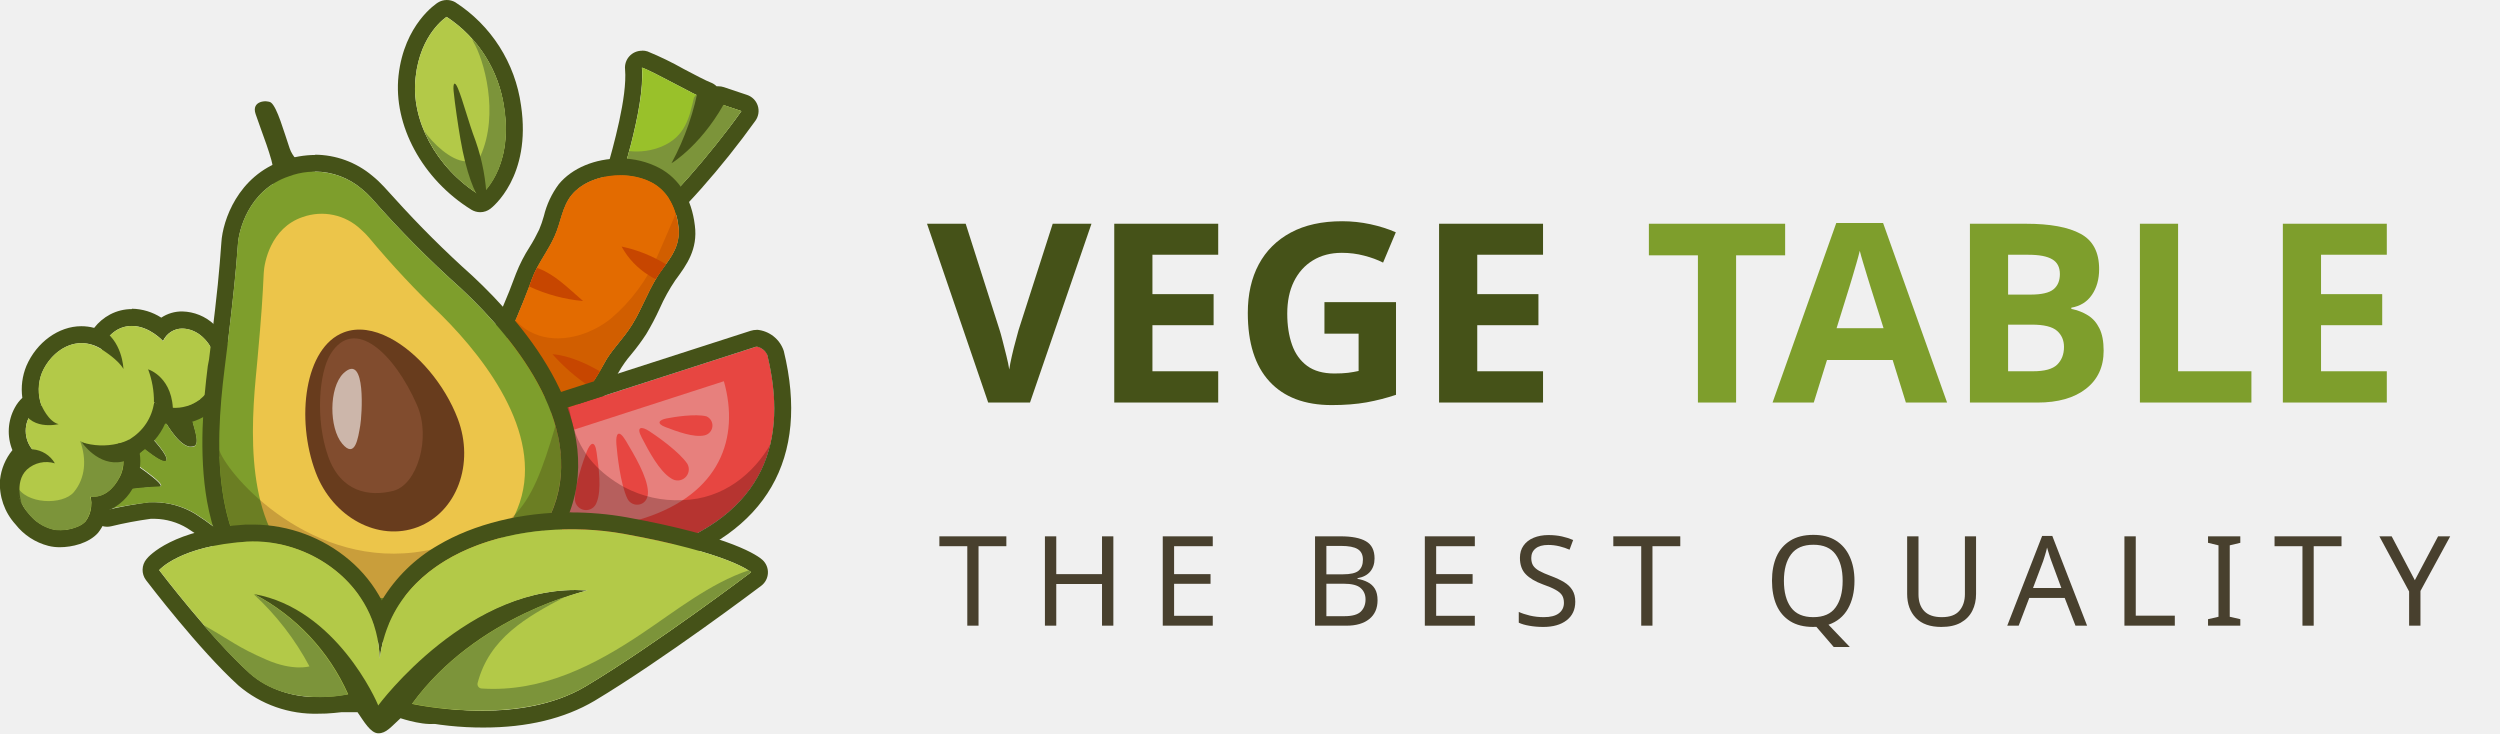
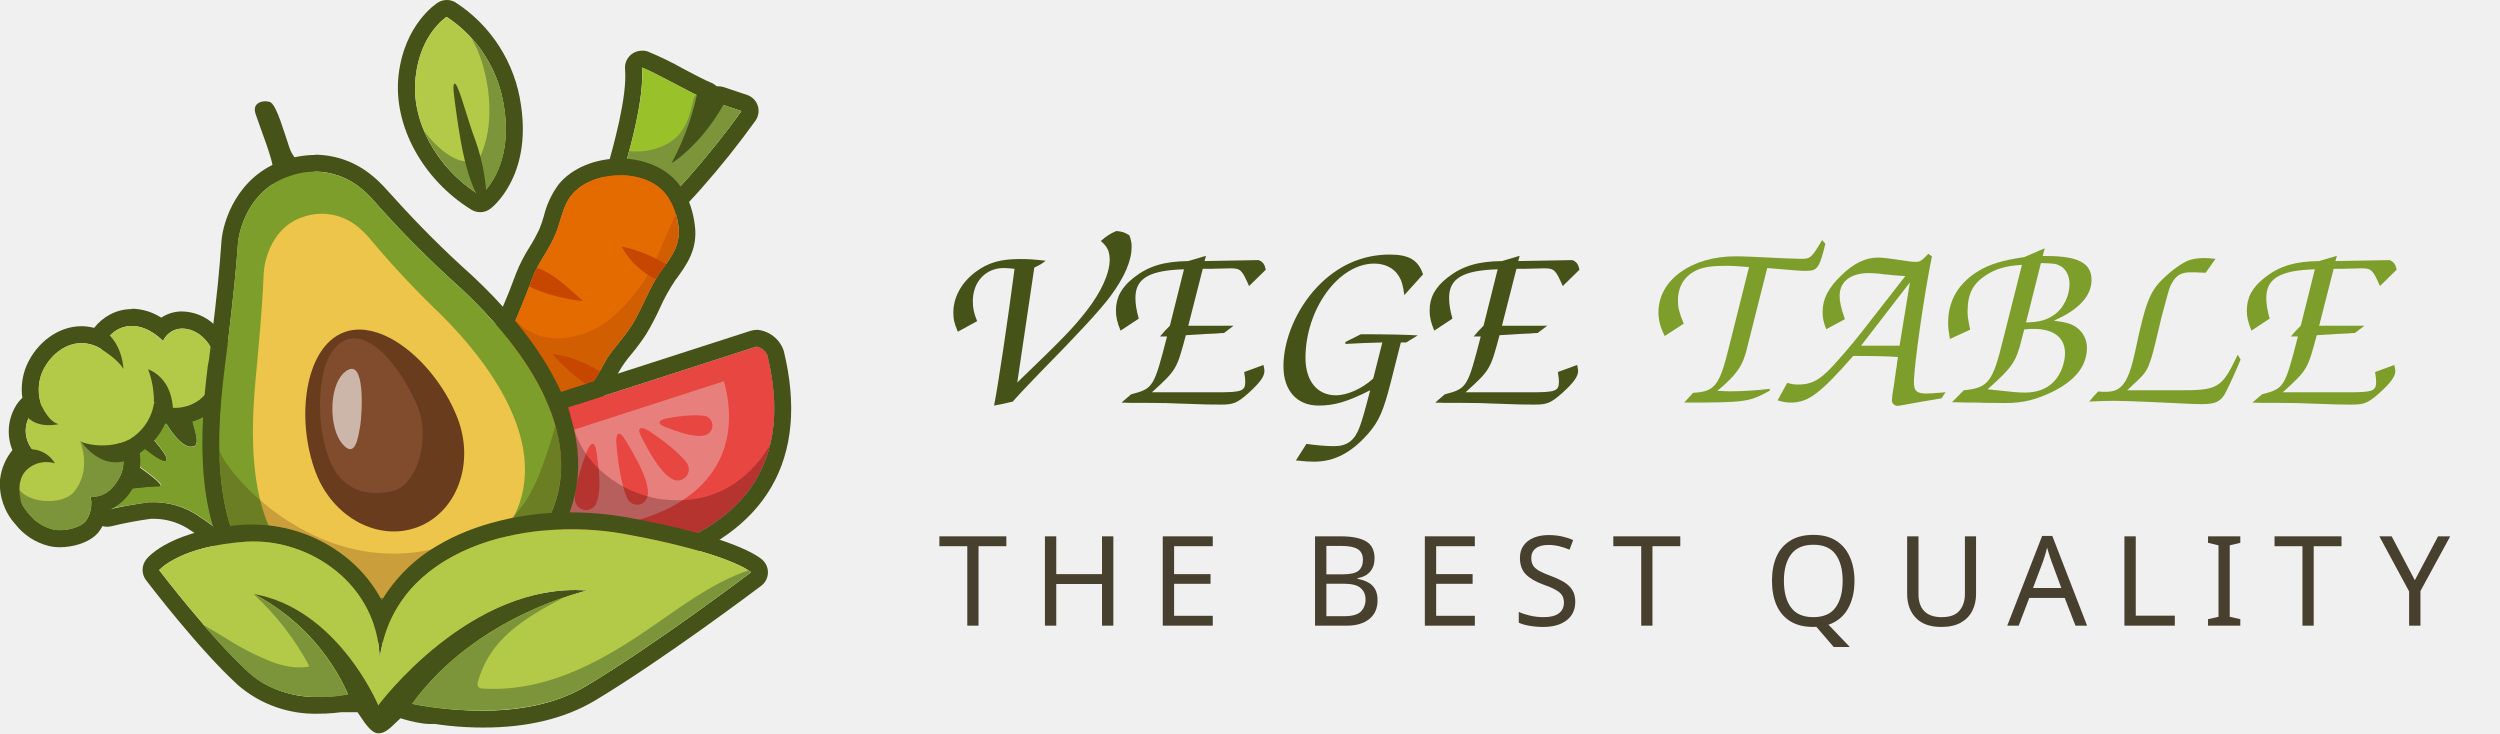
<svg xmlns="http://www.w3.org/2000/svg" viewBox="0 0 403.04 118.22">
  <defs>
-     <style>.cls-1{isolation:isolate;}.cls-18,.cls-2{fill:#455218;}.cls-3{fill:#99c12a;}.cls-4{fill:#7c943a;}.cls-5{fill:#e36b00;}.cls-6{fill:#d15e00;}.cls-7{fill:#c74600;}.cls-8{fill:#7e9e2c;}.cls-9{fill:#b3c948;}.cls-10{fill:#e74641;}.cls-11{fill:#e7807d;}.cls-12{fill:#c9bdbd;}.cls-12,.cls-17{mix-blend-mode:multiply;}.cls-13{fill:#ecc54a;}.cls-14{fill:#683c1d;}.cls-15{fill:#814c2e;}.cls-16{fill:#fff;opacity:0.59;}.cls-17{fill:#d9cccc;}.cls-18{font-size:40.38px;font-family:BeVietnamPro-ExtraBold, Be Vietnam Pro;font-weight:800;}.cls-19{font-size:20.19px;fill:#48402e;font-family:BeVietnamPro-ExtraLight, Be Vietnam Pro;font-weight:200;letter-spacing:0.2em;}.cls-20{letter-spacing:0.2em;}.cls-21{letter-spacing:0.18em;}.cls-22{letter-spacing:0.19em;}.cls-23{letter-spacing:0.2em;}.cls-24{letter-spacing:0.21em;}.cls-25{letter-spacing:0.2em;}</style>
+     <style>.cls-1{isolation:isolate;}.cls-18,.cls-2{fill:#455218;}.cls-3{fill:#99c12a;}.cls-4{fill:#7c943a;}.cls-5{fill:#e36b00;}.cls-6{fill:#d15e00;}.cls-7{fill:#c74600;}.cls-8{fill:#7e9e2c;}.cls-9{fill:#b3c948;}.cls-10{fill:#e74641;}.cls-11{fill:#e7807d;}.cls-12{fill:#c9bdbd;}.cls-12,.cls-17{mix-blend-mode:multiply;}.cls-13{fill:#ecc54a;}.cls-14{fill:#683c1d;}.cls-15{fill:#814c2e;}.cls-16{fill:#fff;opacity:0.59;}.cls-17{fill:#d9cccc;}.cls-18{font-size:40.38px;font-family: cursive;font-weight:600;}.cls-19{font-size:20.19px;fill:#48402e;font-family: "Segoe UI", Tahoma, Geneva, Verdana, sans-serif;;font-weight:200;letter-spacing:0.2em;}.cls-20{letter-spacing:0.2em;}.cls-21{letter-spacing:0.18em;}.cls-22{letter-spacing:0.19em;}.cls-23{letter-spacing:0.2em;}.cls-24{letter-spacing:0.21em;}.cls-25{letter-spacing:0.2em;}</style>
  </defs>
  <g class="cls-1">
    <g id="Layer_2" data-name="Layer 2">
      <g id="TEXTS">
        <path class="cls-2" d="M103.5,10.91c1.72.55,8.55,4.46,10.09,5-1.56,3.5-2.22,6.27-5.35,10.49a35.18,35.18,0,0,0,7.55-9.74l3.74,1.25c-4.91,6.92-13,16.12-14.29,16.12h-.07a2.79,2.79,0,0,1-1.4-2,2.32,2.32,0,0,1-1.06.23,3.65,3.65,0,0,1-3-1.48c-.19-.42,4.34-13.18,3.77-19.88m0-2.72a2.72,2.72,0,0,0-2.71,3c.38,4.45-1.92,12.5-3,16.37-.82,2.87-1,3.39-.5,4.41a6.1,6.1,0,0,0,4.93,3,4.58,4.58,0,0,0,1.92,1.53,2.93,2.93,0,0,0,1.13.23h0c1.31,0,2.41-.81,4-2.3,1.05-1,2.38-2.41,3.86-4.08a138.08,138.08,0,0,0,8.68-10.88,2.72,2.72,0,0,0-1.36-4.16l-1.23-.41-2.5-.84a2.88,2.88,0,0,0-.87-.14,1.51,1.51,0,0,0-.3,0,2.77,2.77,0,0,0-1-.63c-.54-.18-2.8-1.36-4.29-2.15a51.88,51.88,0,0,0-5.85-2.84,2.62,2.62,0,0,0-.83-.13Z" />
        <path class="cls-3" d="M115.79,16.64a35.18,35.18,0,0,1-7.55,9.74c3.13-4.22,3.79-7,5.35-10.49-1.54-.52-8.37-4.43-10.09-5,.57,6.7-4,19.46-3.77,19.88a3.57,3.57,0,0,0,4,1.25,2.79,2.79,0,0,0,1.4,2c1,.42,9.34-9,14.36-16.11Z" />
        <path class="cls-4" d="M115.79,16.64a35.18,35.18,0,0,1-7.55,9.74c3.13-4.22,3.79-7,5.35-10.49-.29-.1-.77-.32-1.37-.61l-.34.45c-.75,3.22-1.38,6.26-5.17,7.88a10.66,10.66,0,0,1-5.25.75c-.94,3.53-1.82,6.24-1.73,6.43a3.57,3.57,0,0,0,4,1.25,2.79,2.79,0,0,0,1.4,2c1,.42,9.34-9,14.36-16.11Z" />
        <path class="cls-5" d="M97.31,58.73a61.4,61.4,0,0,1-5.08,7.51c-1.76,2.49-3.54,5.6-5.65,8.12A124.59,124.59,0,0,1,75.41,86.24c-1.15,1.05-6.7,5.05-7,.29-.1-1.77.91-3.47,1.55-4.87,1.07-2.34,2.33-4.66,3.37-7.17s1.84-5.12,2.82-7.67c1-2.73,2.54-5.21,3.67-7.76C81.93,54.32,84,49.94,85.76,45c.89-2.46,2.55-4.42,3.65-6.89,1-2.19,1.21-4.8,2.76-6.68,2.81-3.4,9.07-4.05,12.91-2,2.7,1.45,3.94,4.22,4.29,7.18s-1.06,4.68-2.67,6.86c-2,2.67-3.09,6.12-4.84,8.91C100.33,54.83,98.42,56.54,97.31,58.73Z" />
        <path class="cls-2" d="M100,28.27a10.87,10.87,0,0,1,5.08,1.17c2.71,1.45,4,4.23,4.3,7.17s-1.06,4.69-2.67,6.87c-2,2.67-3.09,6.12-4.84,8.91-1.53,2.44-3.45,4.16-4.55,6.34a62.25,62.25,0,0,1-5.08,7.52q-.39.56-.78,1.14l-1,1.56a54.37,54.37,0,0,1-3.83,5.41c-2,2.4-4,4.66-6,6.73l-.7.72q-2.27,2.4-4.51,4.43c-.74.67-3.3,2.57-5.11,2.57-1,0-1.77-.58-1.86-2.29s.9-3.46,1.55-4.86c1.07-2.34,2.33-4.66,3.37-7.17.27-.64.52-1.29.76-1.95l.18-.48c.63-1.74,1.21-3.51,1.88-5.24,1-2.73,2.54-5.21,3.67-7.76,1-2.21,1.93-4.35,2.85-6.49.22-.47.41-.94.62-1.41.84-2,1.66-4,2.44-6.16.89-2.47,2.55-4.42,3.65-6.9,1-2.18,1.21-4.79,2.76-6.67,1.74-2.11,4.82-3.16,7.82-3.16m0-2.72v0h0c-4.07,0-7.78,1.55-9.92,4.15a14.18,14.18,0,0,0-2.4,5.13A17.51,17.51,0,0,1,86.93,37a26.85,26.85,0,0,1-1.54,2.81,24.42,24.42,0,0,0-2.19,4.27c-.69,1.89-1.45,3.81-2.39,6l-.16.36c-.14.33-.27.66-.42,1l0,.06c-.59,1.36-1.18,2.71-1.81,4.13-.34.77-.69,1.55-1,2.34-.44,1-.94,2-1.47,3a50.68,50.68,0,0,0-2.25,4.86c-.43,1.1-.82,2.22-1.19,3.3l-.69,2c-.07.18-.14.34-.2.52-.21.58-.45,1.18-.72,1.83-.61,1.47-1.32,2.92-2,4.33-.44.9-.89,1.82-1.31,2.74-.1.21-.2.42-.31.63a11.31,11.31,0,0,0-1.49,5.53c.2,3.58,2.6,4.85,4.58,4.85,3.28,0,6.79-3.13,6.94-3.27,1.5-1.36,3.06-2.89,4.64-4.56l.45-.46.25-.26c1.93-2,3.91-4.29,6.08-6.87a58,58,0,0,0,4-5.68c.33-.51.67-1,1-1.52l0,0c.24-.37.49-.74.73-1.08.5-.71,1-1.41,1.51-2.08A40.06,40.06,0,0,0,99.74,60a18.21,18.21,0,0,1,2.05-2.9,34.61,34.61,0,0,0,2.38-3.22,41.44,41.44,0,0,0,2.19-4.16,29.22,29.22,0,0,1,2.53-4.57l.13-.17c1.64-2.24,3.51-4.78,3-8.64-.52-4.32-2.49-7.52-5.71-9.25A13.46,13.46,0,0,0,100,25.55Z" />
        <path class="cls-5" d="M107.38,42.55l-.68.93c-.36.5-.69,1-1,1.56-1.39,2.37-2.41,5.08-3.83,7.35-1.53,2.44-3.45,4.15-4.55,6.34-.19.39-.4.76-.61,1.13-.5.85-1,1.66-1.63,2.48-.88,1.25-1.85,2.51-2.84,3.9-.25.38-.52.76-.78,1.15l-1,1.56a54.37,54.37,0,0,1-3.83,5.41q-3,3.61-6,6.73l-.69.73c-1.51,1.59-3,3.06-4.51,4.42-1.15,1-6.7,5.05-7,.29-.1-1.77.9-3.47,1.55-4.87,1.08-2.34,2.32-4.66,3.37-7.17.26-.64.52-1.29.77-1.95.05-.16.11-.32.17-.48.63-1.74,1.21-3.51,1.88-5.24,1-2.74,2.54-5.21,3.67-7.76,1-2.21,1.93-4.35,2.85-6.49.22-.46.41-.94.62-1.41.68-1.62,1.36-3.27,2-5,.15-.39.3-.79.44-1.18a14.23,14.23,0,0,1,.82-1.82c.89-1.68,2-3.23,2.83-5.08,1-2.18,1.21-4.79,2.77-6.67,2.79-3.4,9.06-4.05,12.89-2,2.72,1.45,3.94,4.23,4.3,7.18C109.66,39.06,108.67,40.75,107.38,42.55Z" />
        <path class="cls-6" d="M108.93,34.46c-.11.28-.21.53-.3.73-.9,2-1.7,4-2.6,6a28.09,28.09,0,0,1-7.59,10.21c-3.32,2.64-8.28,4.15-12.34,2.39a8.87,8.87,0,0,1-3-2.14c-.12.3-.25.6-.39.89-.92,2.14-1.88,4.28-2.85,6.49-1.13,2.55-2.62,5-3.67,7.76-.67,1.73-1.25,3.5-1.88,5.24-.06.16-.12.32-.17.48-.25.66-.51,1.31-.77,1.95-1,2.51-2.29,4.83-3.37,7.17-.65,1.4-1.65,3.1-1.55,4.87.27,4.76,5.82.75,7-.29,1.49-1.36,3-2.83,4.51-4.42l.69-.73q2.94-3.12,6-6.73A54.37,54.37,0,0,0,90.41,69l1-1.56c.26-.39.53-.77.78-1.15,1-1.39,2-2.65,2.84-3.9.59-.82,1.13-1.63,1.63-2.48.21-.37.42-.74.61-1.13,1.1-2.19,3-3.9,4.55-6.34,1.42-2.27,2.44-5,3.83-7.35.32-.54.65-1.06,1-1.56l.68-.93c1.29-1.8,2.28-3.49,2-5.93A12.92,12.92,0,0,0,108.93,34.46Z" />
        <path class="cls-7" d="M105.69,45a9.55,9.55,0,0,1-1-.56,12.53,12.53,0,0,1-4.48-4.69A22.44,22.44,0,0,1,106.32,42c.38.2.73.4,1.06.6Z" />
        <path class="cls-7" d="M94,48.53a26,26,0,0,1-8.69-2.35c.15-.39.3-.79.44-1.18a14.23,14.23,0,0,1,.82-1.82l.31.12C89.41,44.28,91.33,46.19,94,48.53Z" />
        <path class="cls-7" d="M96.7,59.86c-.5.85-1,1.66-1.63,2.48a31.79,31.79,0,0,1-6-5.23S92,57.11,96.7,59.86Z" />
        <path class="cls-2" d="M75.58,67.07c-.33.94-.7,1.86-1.1,2.78,3.57,1.9,8.21,4.3,8.21,4.3A41.17,41.17,0,0,0,75.58,67.07Z" />
        <path class="cls-2" d="M112.74,13.34a42.29,42.29,0,0,1-4.5,13s5.34-3.23,9.18-10.93Z" />
        <path class="cls-2" d="M33.18,64.31a18.7,18.7,0,0,0,.35,3.22c.26,1.54.29,5,2.63,7,1.43,1.23,4.69,3.56,7,5.2a34.22,34.22,0,0,1-5.65,7.73,45.2,45.2,0,0,0-6.11-4.66,13.08,13.08,0,0,0-6.52-1.84c-.29,0-.58,0-.85,0a66.36,66.36,0,0,0-6.85,1.27L18,79.38a60.79,60.79,0,0,1,7.24-.87h.38c1.93,0-5.84-5-5.84-5l1.16-3s4.43,3.92,5.62,3.92a.29.29,0,0,0,.21-.08c.7-.68-2.66-4.13-2.66-4.13l2.22-2.77S28.5,71.59,30.51,72a1.58,1.58,0,0,0,.41,0c1.45,0,.62-2.28.12-4.18a19.13,19.13,0,0,0-1.18-3.3l3.32-.28m0-2.73H33l-3.32.28a2.76,2.76,0,0,0-2.15,1.39,2.81,2.81,0,0,0-.34,1.5,2.1,2.1,0,0,0-.51-.1l-.28,0a2.71,2.71,0,0,0-2.12,1l-1.93,2.4A2.75,2.75,0,0,0,21,67.7a3,3,0,0,0-.65.08,2.73,2.73,0,0,0-1.89,1.68l-1.15,3a2.71,2.71,0,0,0,1.06,3.25l1,.66-1.77.29a2.71,2.71,0,0,0-2.14,1.94l-.81,2.86a2.73,2.73,0,0,0,3.25,3.39,63.19,63.19,0,0,1,6.4-1.21l.67,0a10.49,10.49,0,0,1,5.2,1.5,37.89,37.89,0,0,1,5.66,4.34,2.7,2.7,0,0,0,1.77.66,2.73,2.73,0,0,0,2-.82A36.88,36.88,0,0,0,45.59,81a2.73,2.73,0,0,0-.84-3.51c-3.36-2.35-5.77-4.14-6.8-5-1.19-1-1.43-3-1.61-4.41,0-.34-.08-.66-.13-1a18.72,18.72,0,0,1-.31-2.71,2.68,2.68,0,0,0-2.7-2.79Zm0,5.45Z" />
        <path class="cls-8" d="M31.43,82.78a45.2,45.2,0,0,1,6.11,4.66,34.22,34.22,0,0,0,5.65-7.73c-2.34-1.64-5.6-4-7-5.2-2.34-2-2.37-5.44-2.63-7a18.7,18.7,0,0,1-.35-3.22l-3.32.28A19.13,19.13,0,0,1,31,67.89c.55,2.06,1.47,4.57-.53,4.13s-4.16-4.66-4.16-4.66l-2.22,2.77s3.36,3.45,2.66,4.13S21,70.42,21,70.42l-1.16,3s7.92,5.14,5.78,5a54.37,54.37,0,0,0-7.56.86l-.81,2.86A66.36,66.36,0,0,1,24.06,81,12.81,12.81,0,0,1,31.43,82.78Z" />
        <path class="cls-2" d="M21.28,52.55c2.8,0,5,2.42,5,2.42a3.41,3.41,0,0,1,3.12-2,4.94,4.94,0,0,1,3.26,1.37,6.53,6.53,0,0,1-4.58,11.37,6.32,6.32,0,0,1-3.26-.87,8.19,8.19,0,0,1-4,6,7.22,7.22,0,0,1-1.85.68l.06.08a5.2,5.2,0,0,1,.18,5.32C18.33,78.67,16.91,80,15,80l-.44,0a4.78,4.78,0,0,1-.79,4,6,6,0,0,1-4.11,1.41,5,5,0,0,1-1.21-.14,7.15,7.15,0,0,1-3.8-2.49,7.15,7.15,0,0,1-1.91-5.16C3,75.77,4.08,73.48,6,73.23A4.76,4.76,0,0,1,4.83,67,3.43,3.43,0,0,1,6.7,65.38a7.53,7.53,0,0,1,.09-5.32c1.12-2.59,3.56-4.74,6.35-4.74a6,6,0,0,1,3.28,1A5.53,5.53,0,0,1,19,53.11a4.83,4.83,0,0,1,2.25-.56m0-2.72h0a7.51,7.51,0,0,0-3.51.87,7.92,7.92,0,0,0-2.56,2.16,8,8,0,0,0-2.07-.27c-3.64,0-7.2,2.57-8.85,6.39a9.94,9.94,0,0,0-.66,5.16,6.13,6.13,0,0,0-1.2,1.56A8,8,0,0,0,2,72.57a9.1,9.1,0,0,0-2,4.8,9.68,9.68,0,0,0,2.5,7.17A9.83,9.83,0,0,0,7.79,88a7.4,7.4,0,0,0,1.88.22c1.89,0,4.62-.61,6.14-2.32a7.62,7.62,0,0,0,1.55-3.55,8.38,8.38,0,0,0,4.3-4.12A8.28,8.28,0,0,0,22.51,73a10.53,10.53,0,0,0,4.11-4.71,10.14,10.14,0,0,0,1.46.11,9.26,9.26,0,0,0,6.43-16.1,7.75,7.75,0,0,0-5.11-2.09,6,6,0,0,0-3.4,1,9.06,9.06,0,0,0-4.72-1.44Z" />
        <path class="cls-9" d="M26.28,55S22.8,51.14,19,53.11a5.53,5.53,0,0,0-2.61,3.24c-4-2.61-8.09.14-9.63,3.71a7.53,7.53,0,0,0-.09,5.32A3.43,3.43,0,0,0,4.83,67,4.76,4.76,0,0,0,6,73.23c-1.9.25-3,2.54-3.23,4.44a7.15,7.15,0,0,0,1.91,5.16,7.15,7.15,0,0,0,3.8,2.49c1.53.4,4.27-.09,5.32-1.27a4.78,4.78,0,0,0,.79-4c2.12.22,3.69-1.2,4.68-3.08a5.2,5.2,0,0,0-.18-5.32L19,71.52a7.22,7.22,0,0,0,1.85-.68,8.19,8.19,0,0,0,4-6,6.59,6.59,0,0,0,7.84-10.5C30.77,52.6,27.71,52.21,26.28,55Z" />
        <path class="cls-4" d="M12.92,71.1c1.11,3.05.79,6.05-1,8.22s-7.81,2-9.21-1a7.61,7.61,0,0,0,1.93,4.55,7.15,7.15,0,0,0,3.8,2.49c1.53.4,4.27-.09,5.32-1.27a4.78,4.78,0,0,0,.79-4c2.12.22,3.69-1.2,4.68-3.08a5.45,5.45,0,0,0,.37-4.24A14.31,14.31,0,0,1,12.92,71.1Z" />
        <path class="cls-2" d="M19,71.52a10.91,10.91,0,0,1-5.81-.22s2.67,4,6.58,3.11,4.07-3.7,4.07-3.7S19.94,71.38,19,71.52Z" />
        <path class="cls-2" d="M16.42,56.35S19.11,58,19.9,59.49c0,0-.12-4.77-3.91-6.65Z" />
        <path class="cls-2" d="M3.62,81.62s-1.48-3.83.72-5.92a4.65,4.65,0,0,1,4.51-1,4.57,4.57,0,0,0-3.59-2.26,4.52,4.52,0,0,0-4.17,3.18Z" />
        <path class="cls-2" d="M24.82,64.84a14.69,14.69,0,0,0-.94-5.3s4.19,1.27,4,7.28Z" />
        <path class="cls-2" d="M6.7,65.38s1.08,2.59,2.75,3c0,0-5,1.24-6-3.08Z" />
        <path class="cls-10" d="M123.72,57.23c3.26,13.42.09,25.81-18.36,31.66C86.61,94.83,77.22,86.8,72.05,74.14c-.25-.63-.09-2.14.48-2.32L121.87,55.9C122.41,55.72,123.57,56.64,123.72,57.23Z" />
        <path class="cls-2" d="M122,55.88a2.39,2.39,0,0,1,1.7,1.35c3.26,13.42.09,25.81-18.36,31.66a38.35,38.35,0,0,1-11.53,2c-11.32,0-17.8-7-21.78-16.75-.25-.63-.09-2.14.48-2.32L121.87,55.9a.39.39,0,0,1,.15,0m0-2.72h0a3.19,3.19,0,0,0-1,.15L71.69,69.23a3.35,3.35,0,0,0-2,1.84,5.6,5.6,0,0,0-.16,4.1c2.35,5.73,5.26,10,8.91,13.08a23.23,23.23,0,0,0,15.39,5.36,41.27,41.27,0,0,0,12.35-2.13C123.6,86,130.57,73.9,126.36,56.59A5,5,0,0,0,122,53.16Z" />
        <path class="cls-11" d="M116.7,61.46c2.58,9.12-.58,18.17-13,22.12-12.75,4-20.28-1.42-23.51-10.32Z" />
        <path class="cls-10" d="M100.89,71.05c1.35,2.27,3.47,5.78,3.57,8.21s-2.57,2.71-3.33,1.1c-1.1-2.3-1.63-7.1-1.76-8.77S99.72,69.1,100.89,71.05Z" />
        <path class="cls-10" d="M96.18,72.92c.33,2.37.86,6.07,0,8.1a1.8,1.8,0,0,1-3.49-.37c-.08-2.31,1.36-6.45,1.91-7.86S95.9,70.87,96.18,72.92Z" />
        <path class="cls-10" d="M92.07,73.78c-1.06,1.59-2.7,4.08-4.35,4.75a1.62,1.62,0,0,1-2-2.32c1.18-1.41,4.31-3,5.42-3.48S93,72.4,92.07,73.78Z" />
        <path class="cls-10" d="M103.47,70.57c1.11,2.12,2.84,5.43,4.74,6.56a1.8,1.8,0,0,0,2.62-2.33c-1.28-1.93-4.87-4.45-6.14-5.28S102.5,68.74,103.47,70.57Z" />
        <path class="cls-10" d="M107.3,68.86c1.79.68,4.58,1.74,6.31,1.32a1.62,1.62,0,0,0,.28-3.06c-1.79-.45-5.24.1-6.44.34S105.75,68.28,107.3,68.86Z" />
        <path class="cls-12" d="M110,80.63a18.14,18.14,0,0,1-9.35-2.09c-8.61-4.76-8.35-11.47-9-12.89L72.53,71.82c-.57.18-.73,1.69-.48,2.32,5.17,12.66,14.56,20.69,33.31,14.75,11.5-3.64,17.06-9.83,18.83-17.23C121.54,76.26,116.69,80.46,110,80.63Z" />
        <path class="cls-2" d="M50.75,29c.24,1.72-4,2.84-5.77,2.71-1.46-.12-.79-2.46-.87-4-.09-2-2-6.61-2.9-9.32-.75-2.18,1.86-2.3,2.48-1.85,0,0,0,0,0,0,1,.77,2.07,4.65,3,7.36S50.51,27.25,50.75,29Z" />
        <path class="cls-2" d="M50.79,27.66a11.73,11.73,0,0,1,7.51,2.78,14.26,14.26,0,0,1,1.59,1.5A169.08,169.08,0,0,0,74.3,46.48C83.62,55.16,94.83,69.56,88.75,83c-4.81,10.58-14.15,14.87-18,15.8a26.13,26.13,0,0,1-10,1.85,29.25,29.25,0,0,1-13.89-3.49c-13-7-12.22-25.12-10.63-37.77.17-1.38.32-2.63.47-3.79,1-8.48,1.32-11.55,1.67-16.34.13-1.9,1.6-8.59,8.19-10.82a13.36,13.36,0,0,1,4.26-.74m0-2.72h0a16.18,16.18,0,0,0-5.13.88c-7.36,2.49-9.79,9.73-10,13.21-.35,4.84-.63,7.86-1.66,16.2-.1.84-.21,1.73-.33,2.68L33.5,59c-.71,5.65-1.49,14.07-.12,21.83C35,89.74,39.05,96,45.55,99.52a31.71,31.71,0,0,0,15.17,3.81,29,29,0,0,0,10.89-2c5.06-1.3,14.64-6.33,19.61-17.26,7.1-15.64-6.39-31.52-15.06-39.6a164.71,164.71,0,0,1-12.6-12.55L61.9,30.1A17.39,17.39,0,0,0,60,28.32a14.49,14.49,0,0,0-9.22-3.38Z" />
        <path class="cls-8" d="M88.75,83c-4.81,10.58-14.15,14.87-18,15.8a28.78,28.78,0,0,1-23.91-1.64c-13-7-12.22-25.12-10.63-37.77.17-1.38.32-2.63.47-3.79,1-8.48,1.32-11.55,1.67-16.34.13-1.9,1.6-8.59,8.19-10.82a11.8,11.8,0,0,1,11.77,2,14.26,14.26,0,0,1,1.59,1.5A169.08,169.08,0,0,0,74.3,46.48C83.62,55.16,94.83,69.56,88.75,83Z" />
        <path class="cls-13" d="M83.41,82.05c-3.6,8.86-10.92,12.3-14,13-2.86,1.28-10.77,3-19-1.89C40,87,40.23,71.65,41.22,61c.11-1.16.21-2.22.3-3.2.65-7.17.81-9.76,1-13.81.07-1.61,1.09-7.25,6.28-9a9.15,9.15,0,0,1,9.38,2,12.16,12.16,0,0,1,1.29,1.3A150.11,150.11,0,0,0,71.2,50.83C78.77,58.38,88,70.81,83.41,82.05Z" />
        <path class="cls-14" d="M73.8,67.51c2.75,7.26-.16,15.08-6.48,17.47S53.65,83.43,50.9,76.17c-3.27-8.65-1.78-20.2,4.54-22.59,2.26-.86,4.84-.43,7.36.88C67.33,56.8,71.7,62,73.8,67.51Z" />
        <path class="cls-15" d="M53.29,57.08c-1.86,3-2.47,10.54-.41,16.43s6.7,6.59,10.53,5.62,6.14-8.51,3.82-13.82C63.57,56.93,57.1,50.92,53.29,57.08Z" />
        <path class="cls-16" d="M55.35,60.2C53,62.53,53.05,69,55.16,71.52s2.57-.91,2.92-2.94c.26-1.45,1-11.75-2.62-8.48Z" />
        <path class="cls-17" d="M68.43,88.81c-18,3.24-31.54-11.92-33.07-16.21.18,9.85,2.65,19.77,11.47,24.52a28.78,28.78,0,0,0,23.91,1.64c3.86-.93,13.2-5.22,18-15.8a20.34,20.34,0,0,0,.8-14.3C85.32,83.18,82.69,86.25,68.43,88.81Z" />
        <path class="cls-2" d="M52.8,114.82h4.84c1,1.44,2.1,3.4,3.36,3.4s2-1,3.57-2.43c0,0,4.57,1.53,6.32.67l-.7-7.45L52.8,107.39Z" />
        <path class="cls-2" d="M92.08,85.31a48.11,48.11,0,0,1,8.48.75c17.2,3.12,20.52,6.19,20.52,6.19S105.54,104,94.42,110.64c-5.18,3.1-11.39,3.93-16.55,3.93a49.49,49.49,0,0,1-10.45-1.09C77.89,99.07,94.73,95.19,94.73,95.19c-.67,0-1.33-.07-2-.07-18,0-31.73,18.07-31.73,18.07s0-.28,0-.42c-.29-.79-7.8-16-20-17A34,34,0,0,1,55.6,111.91a19.84,19.84,0,0,1-4.32.44,16.29,16.29,0,0,1-11-3.83C34,102.88,25.66,91.91,25.66,91.91S29,88,39.79,87.32c.37,0,.75,0,1.13,0,9.64,0,20,7.25,20.29,18.9C63.1,91.48,77.9,85.31,92.08,85.31m0-2.72c-8,0-15.65,1.88-21.43,5.3a25.27,25.27,0,0,0-9.1,8.91,21.85,21.85,0,0,0-5.21-6.5,24.15,24.15,0,0,0-15.42-5.73c-.43,0-.87,0-1.3,0-11.67.71-15.64,5.07-16,5.56a2.74,2.74,0,0,0-.08,3.4c.35.45,8.56,11.24,14.92,17a19,19,0,0,0,12.87,4.53,22.83,22.83,0,0,0,5-.51,2.77,2.77,0,0,0,1.8-1.45l.05-.11c.07.15.14.27.19.38a2.72,2.72,0,0,0,4.89,1.46s.57-.75,1.57-1.86a2.66,2.66,0,0,0,.12,1.45,2.7,2.7,0,0,0,1.91,1.7,51.73,51.73,0,0,0,11.09,1.17C85,117.3,91,115.84,95.82,113c11.12-6.66,26.26-18.08,26.9-18.56a2.72,2.72,0,0,0,.21-4.17c-.66-.6-4.78-3.77-21.88-6.87a51.15,51.15,0,0,0-9-.79Z" />
        <path class="cls-9" d="M39.79,87.32c9.94-.6,21.13,6.76,21.42,18.87,2.28-17.71,23.27-23,39.35-20.13,17.2,3.12,20.52,6.19,20.52,6.19S105.54,104,94.42,110.64s-28,2.84-28,2.84C76.87,99.07,94.73,95.19,94.73,95.19,75.73,93.78,61,113.7,61,113.7s0,.22,0,.08c-.29-.79-6.82-15.63-20-18a33.66,33.66,0,0,1,15.13,16.14s-9.63,2.24-15.87-3.39S25.66,91.91,25.66,91.91,29,88,39.79,87.32Z" />
        <path class="cls-4" d="M103.68,102c-7.8,5.27-16.33,9.63-26,9a.71.71,0,0,1-.68-.89c1.89-7.24,7.87-10.62,13.94-13.82-5.83,2-17,6.9-24.49,17.16,0,0,16.89,3.82,28-2.84s26.66-18.39,26.66-18.39a3.29,3.29,0,0,0-.39-.28C114.5,94,108.75,98.62,103.68,102Z" />
        <path class="cls-4" d="M41.36,96l-.47-.21a43.72,43.72,0,0,1,9,11.64s-2.62.8-6.9-1.06c-4.81-2.09-5.58-3-10.18-5.6a91.85,91.85,0,0,0,7.41,7.79c6.24,5.63,15.87,3.39,15.87,3.39A34,34,0,0,0,41.36,96Z" />
        <path class="cls-2" d="M72,2.72a20.91,20.91,0,0,1,9.27,14.69c1.49,10-3.89,14.08-3.89,14.08C70.19,27,66.21,19.27,67,12.48,67.74,5.4,72,2.72,72,2.72M72,0A2.76,2.76,0,0,0,70.6.41c-.22.14-5.43,3.48-6.35,11.77-.88,8,3.83,16.72,11.73,21.62a2.76,2.76,0,0,0,1.44.41,2.69,2.69,0,0,0,1.64-.56c.28-.2,6.65-5.18,4.94-16.64A23.6,23.6,0,0,0,73.38.35,2.79,2.79,0,0,0,72,0Z" />
        <path class="cls-9" d="M77.42,31.49C70.19,27,66.21,19.27,67,12.48,67.74,5.4,72,2.72,72,2.72a20.91,20.91,0,0,1,9.27,14.69C82.8,27.41,77.42,31.49,77.42,31.49Z" />
        <path class="cls-4" d="M81.31,17.41A21.35,21.35,0,0,0,76.12,6.22a2.7,2.7,0,0,0,.18.5C78,9.55,80.55,18.33,77.45,25.17c-.41.89-1.8-4.19-2.07-3.5C74.91,22.84,75.27,26,75,26c-2.31-.12-5.25-2.89-6.62-4.9a23,23,0,0,0,9.08,10.44S82.8,27.41,81.31,17.41Z" />
        <path class="cls-2" d="M77.68,32.64c-1.14-1.38-2.51-4.7-3.46-10.26-.39-2.28-.88-5.58-1.09-7.69-.12-1.27.16-1.71.68-.48.8,1.88,1.66,5.34,2.87,8.53a32.09,32.09,0,0,1,1.79,9.65Z" />
        <text class="cls-18" transform="translate(149.45 64.9) scale(1.01 1)">VEGE<tspan class="cls-8" x="114.41" y="0">TABLE</tspan>
        </text>
        <text class="cls-19" transform="translate(151.24 100.87)">THE B<tspan class="cls-20" x="76.51" y="0">E</tspan>
          <tspan class="cls-21" x="92.58" y="0">S</tspan>
          <tspan x="108.65" y="0">T Q</tspan>
          <tspan class="cls-22" x="154.41" y="0">U</tspan>
          <tspan class="cls-23" x="172.36" y="0">ALI</tspan>
          <tspan class="cls-24" x="215.25" y="0">T</tspan>
          <tspan class="cls-25" x="232.35" y="0">Y</tspan>
        </text>
      </g>
    </g>
  </g>
</svg>
